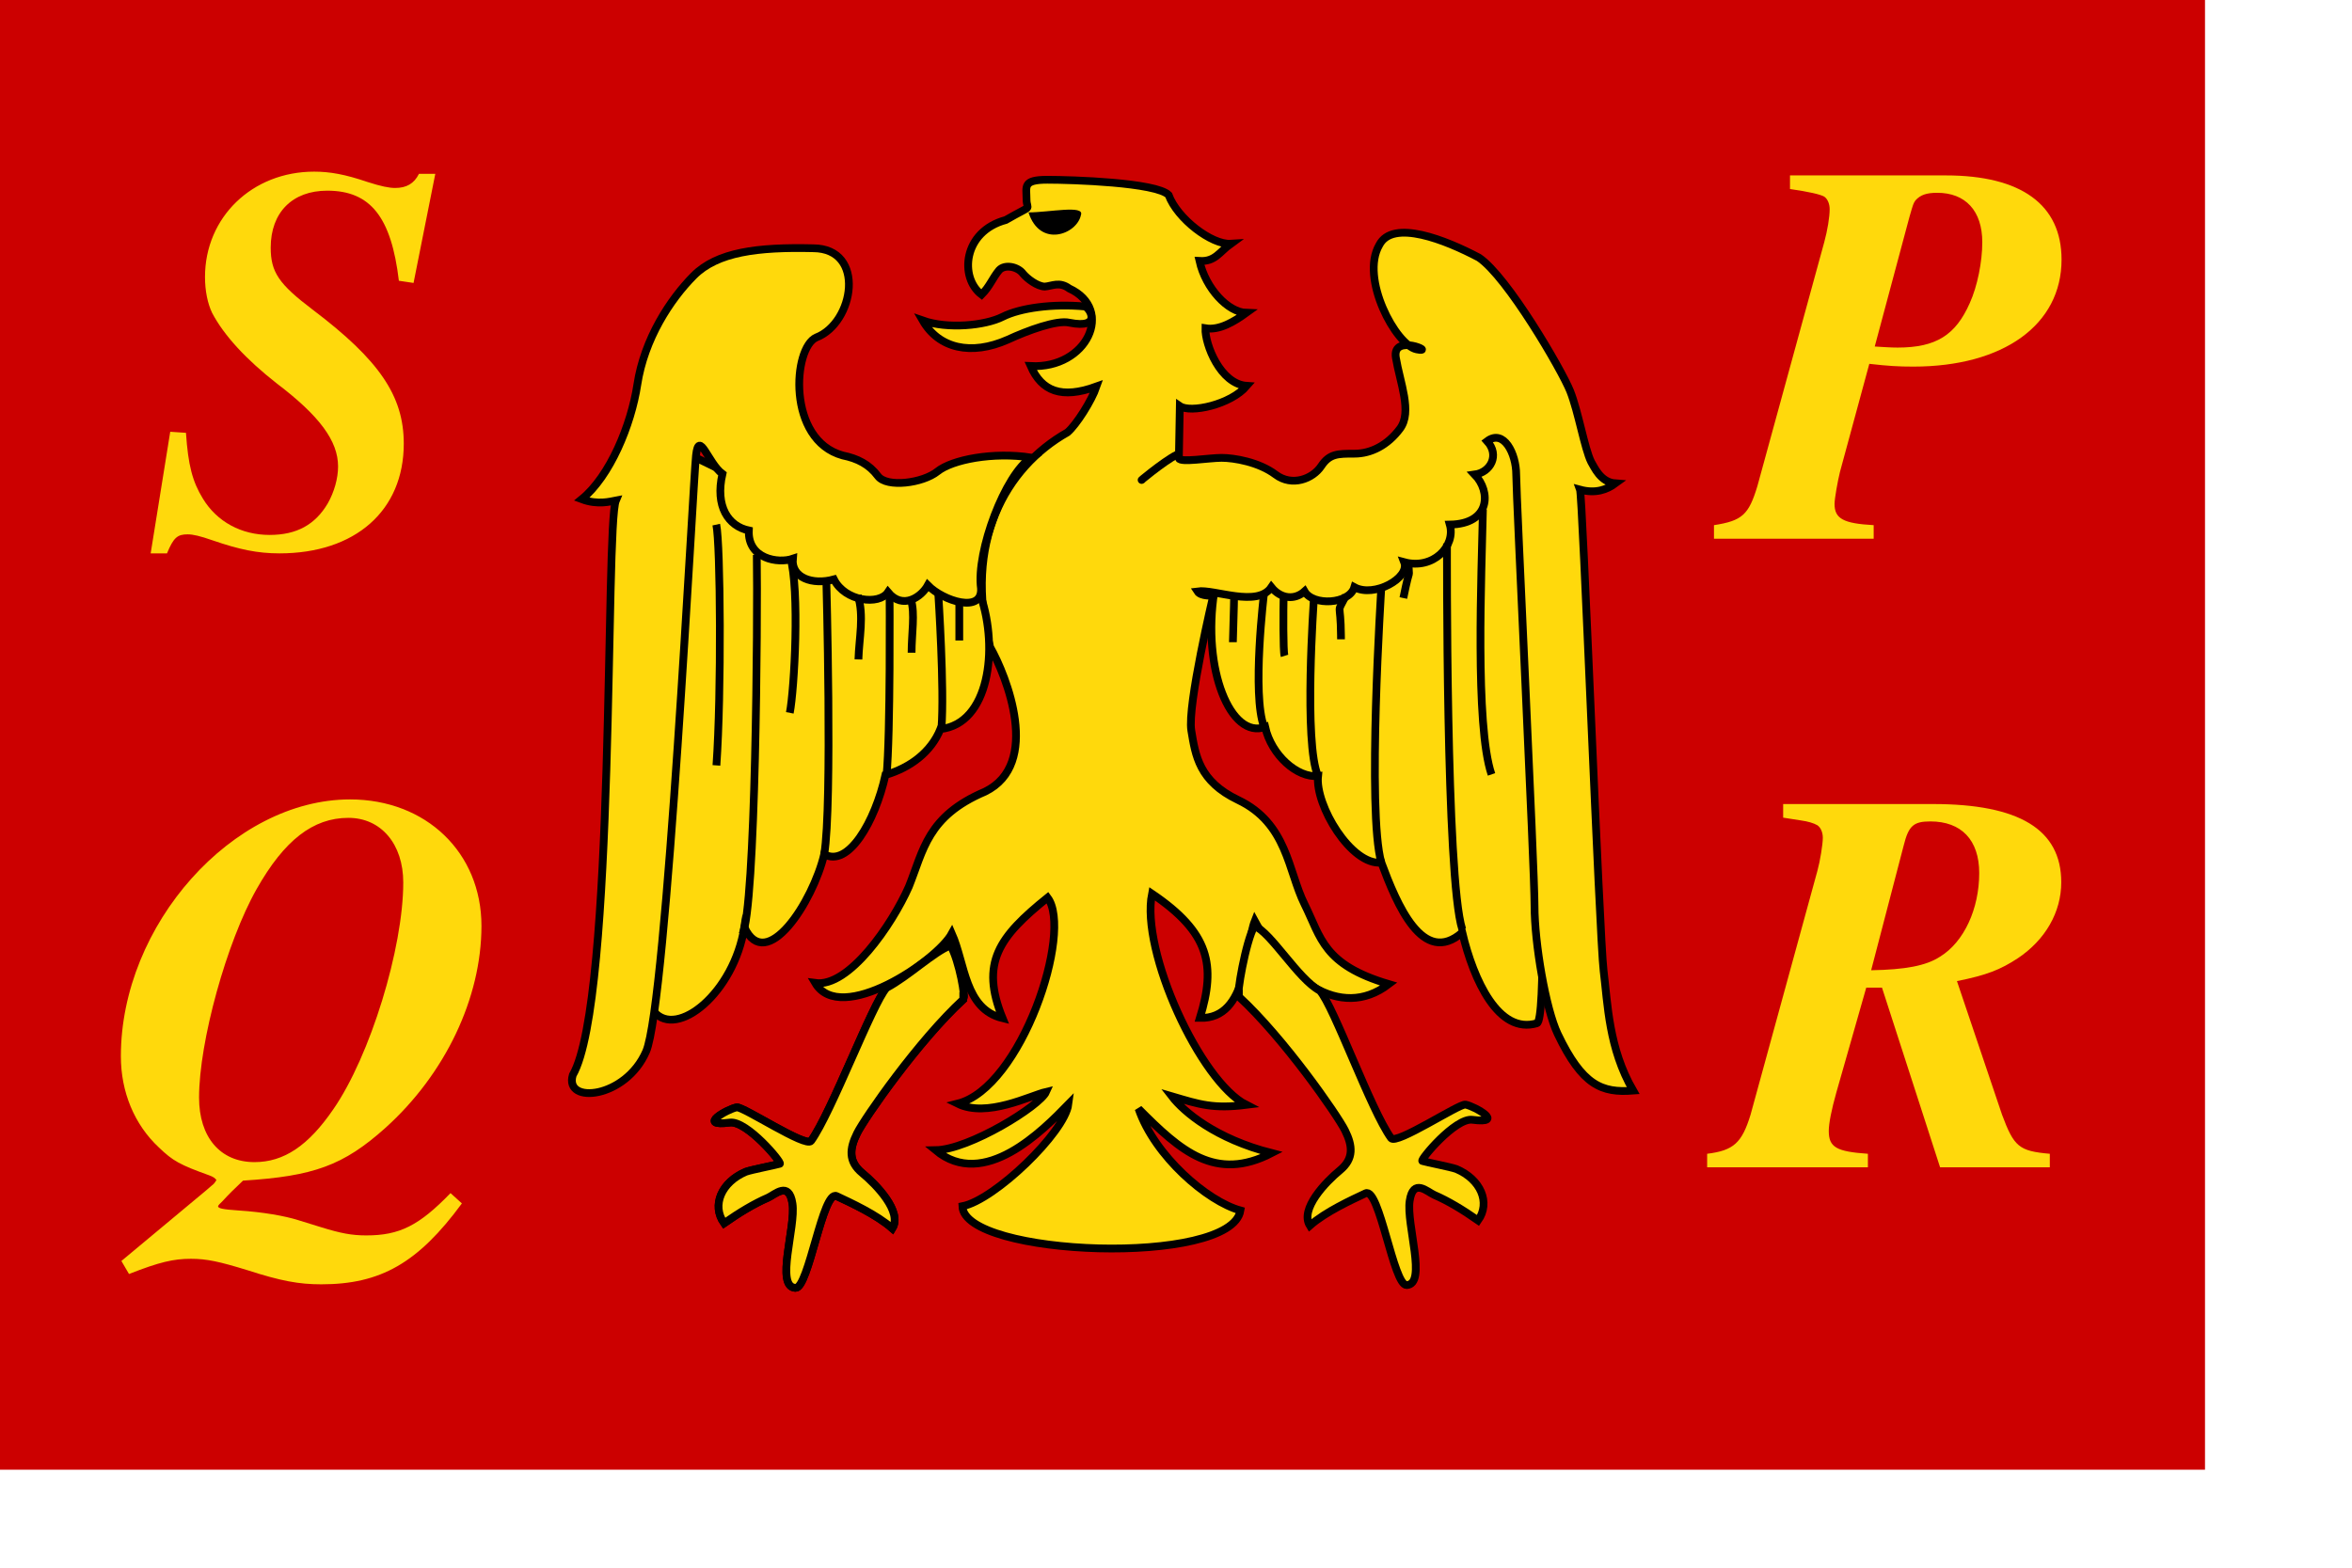
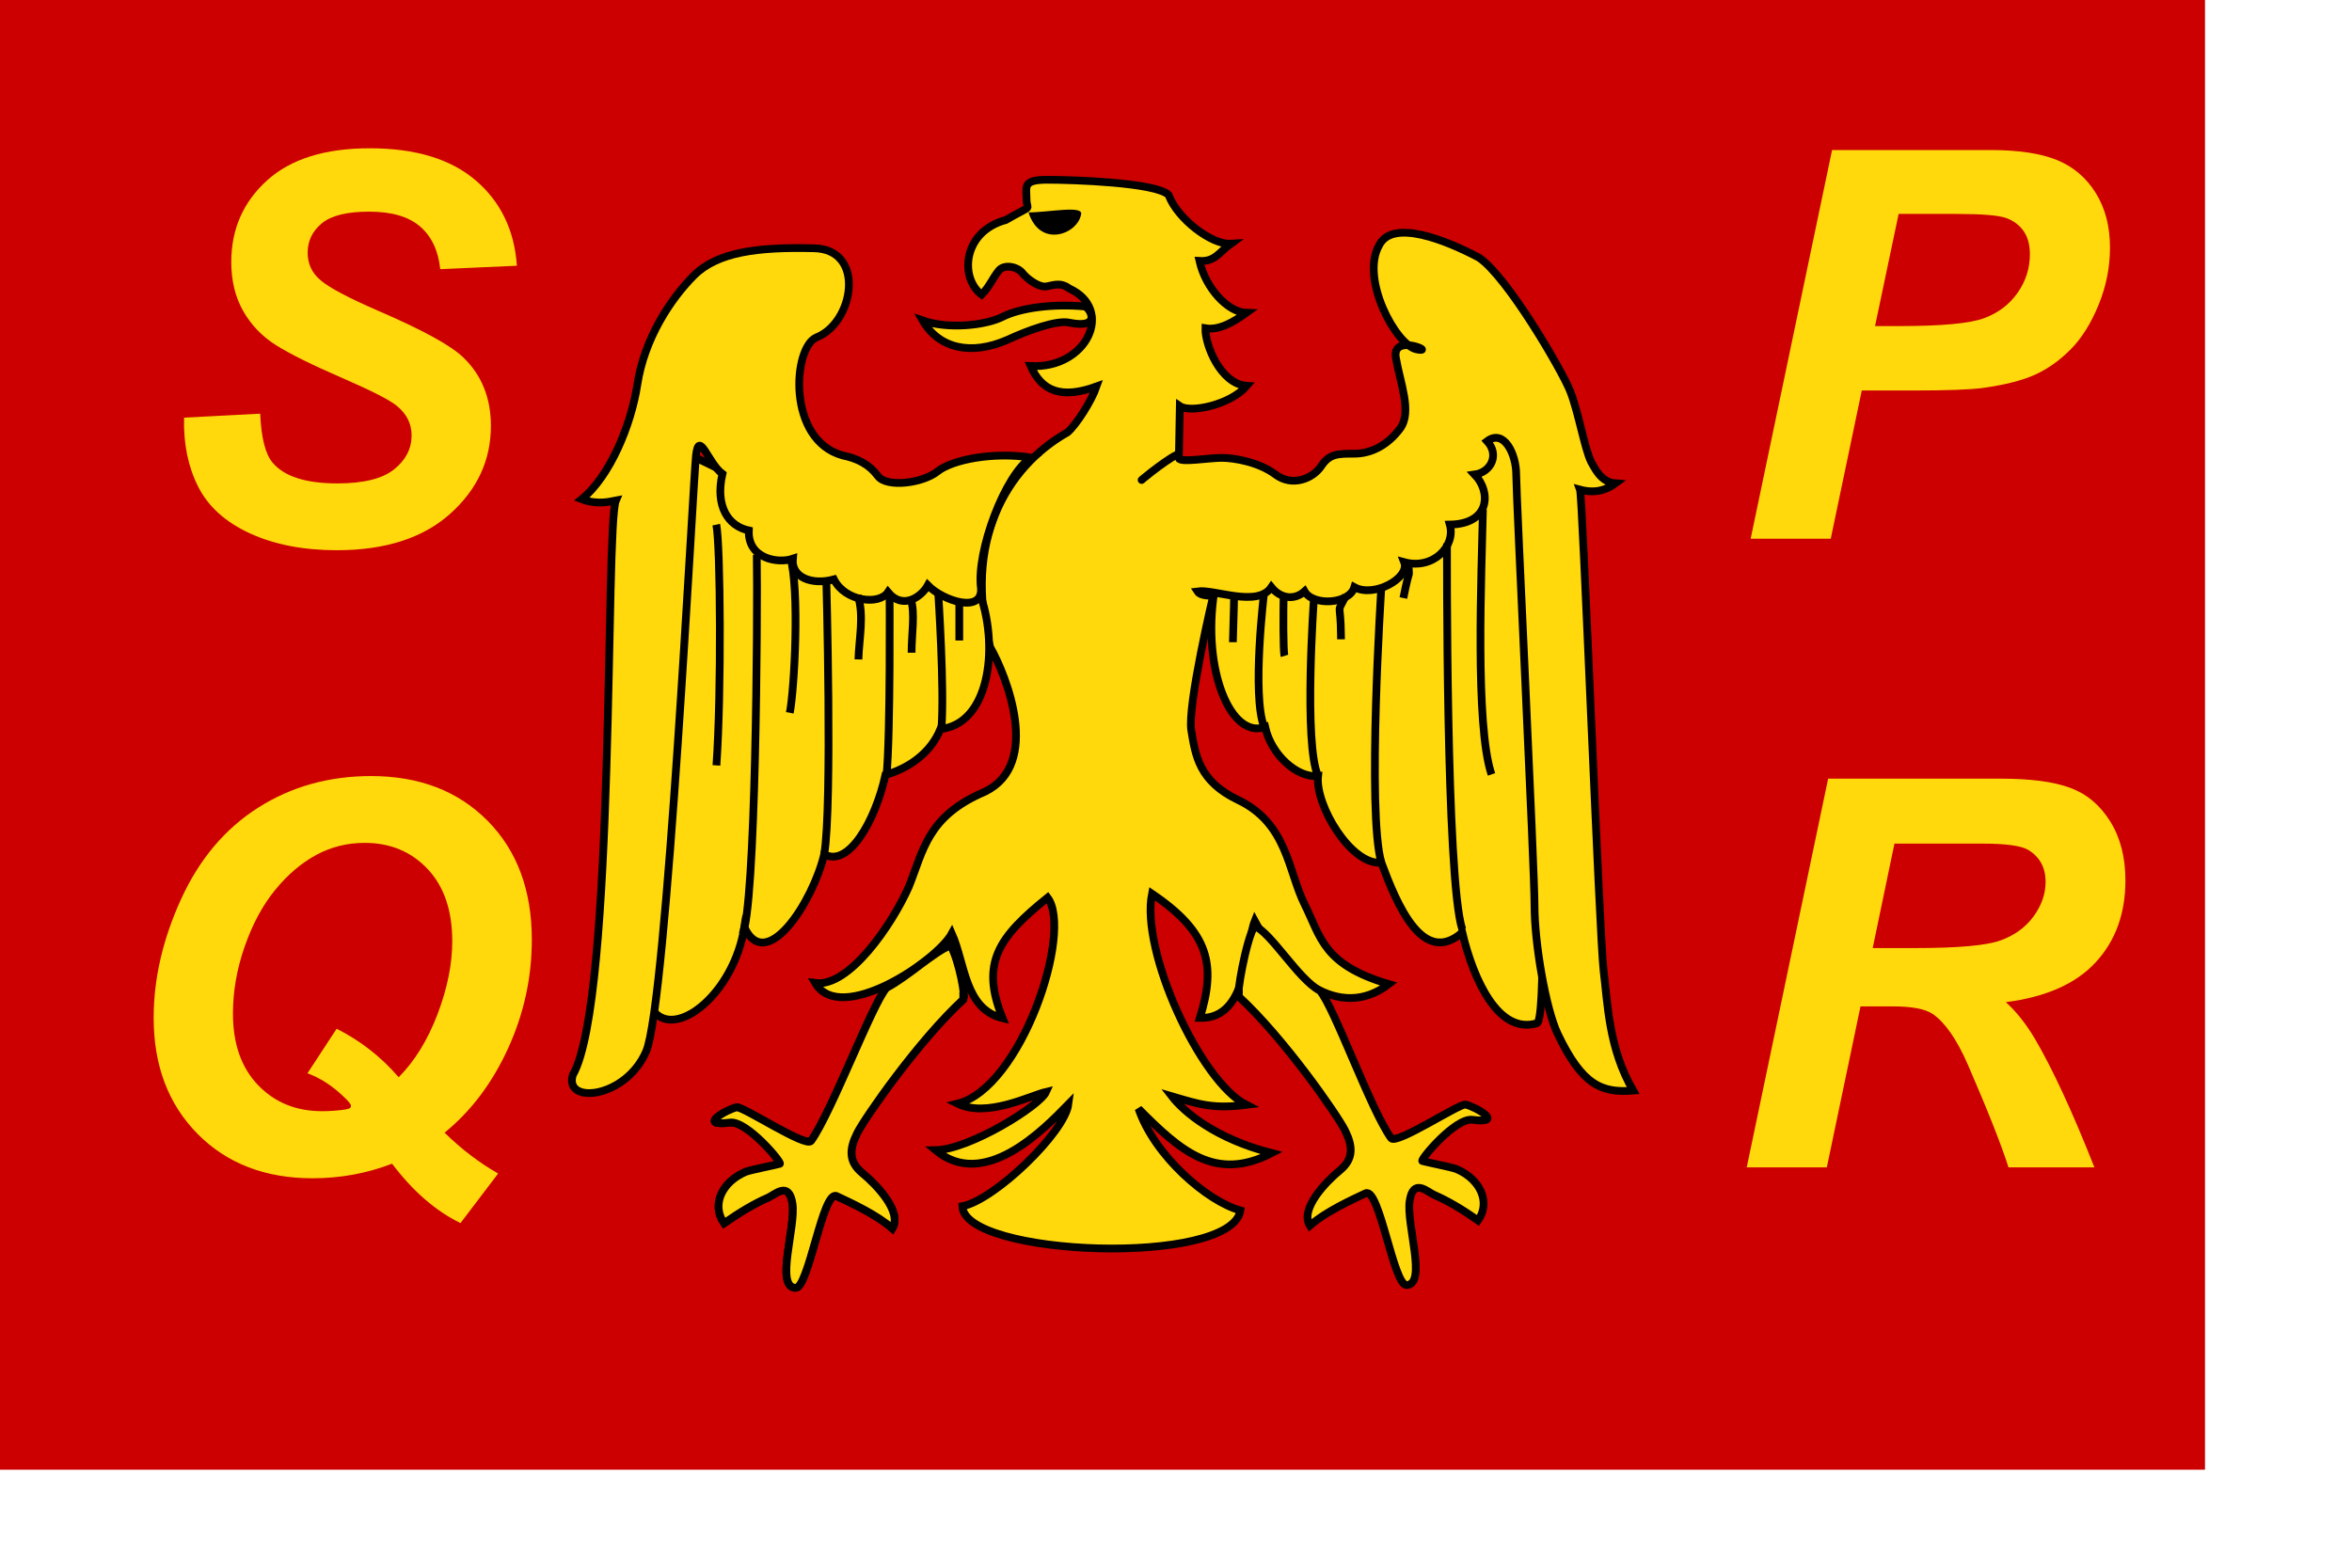
<svg xmlns="http://www.w3.org/2000/svg" id="svg554" width="165mm" height="311.81pt">
  <defs id="defs556" />
  <rect y="0" x="0" height="389.763" width="584.646" id="rect559" style="font-size:12px;fill:#cc0000;fill-rule:evenodd;stroke-width:1" />
-   <text style="font-size:144px;font-style:italic;font-weight:bold;line-height:100%;writing-mode:lr-tb;text-anchor:start;fill:#ffd90c;stroke:none;stroke-width:2;stroke-miterlimit:4;stroke-dasharray:none;stroke-opacity:1;font-family:Nimbus Roman No9 L" x="39.667" y="144.159" id="text670" xml:space="default">
-     <tspan x="39.667" y="144.159" id="tspan654">S</tspan>
-   </text>
-   <text style="font-size:144px;font-style:italic;font-weight:bold;line-height:100%;writing-mode:lr-tb;text-anchor:start;fill:#ffd90c;stroke:none;stroke-width:2;stroke-miterlimit:4;stroke-dasharray:none;stroke-opacity:1;font-family:Nimbus Roman No9 L" x="458.344" y="142.865" id="text673" xml:space="default">
-     <tspan x="458.344" y="142.865" id="tspan652">P</tspan>
-   </text>
-   <text style="font-size:144px;font-style:italic;font-weight:bold;line-height:100%;writing-mode:lr-tb;text-anchor:start;fill:#ffd90c;stroke:none;stroke-width:2;stroke-miterlimit:4;stroke-dasharray:none;stroke-opacity:1;font-family:Nimbus Roman No9 L" x="28.158" y="310.646" id="text676" xml:space="default">
-     <tspan x="28.158" y="310.646" id="tspan650">Q</tspan>
-   </text>
-   <text style="font-size:144px;font-style:italic;font-weight:bold;line-height:100%;writing-mode:lr-tb;text-anchor:start;fill:#ffd90c;stroke:none;stroke-width:2;stroke-miterlimit:4;stroke-dasharray:none;stroke-opacity:1;font-family:Nimbus Roman No9 L" x="456.811" y="309.575" id="text679" xml:space="default">
-     <tspan x="456.811" y="309.575" id="tspan656">R</tspan>
-   </text>
+   <path style="fill:#ffd90c;stroke:none;stroke-width:2;stroke-miterlimit:4;stroke-opacity:1" d="M 48.808,110.761 L 68.987,109.706 C 69.269,116.128 70.37,120.464 72.292,122.714 C 75.386,126.37 81.105,128.198 89.448,128.198 C 96.386,128.198 101.401,126.956 104.495,124.471 C 107.589,121.987 109.136,118.987 109.136,115.471 C 109.136,112.425 107.87,109.847 105.339,107.737 C 103.558,106.19 98.671,103.682 90.679,100.214 C 82.687,96.745 76.851,93.85 73.171,91.53 C 69.491,89.21 66.597,86.198 64.487,82.495 C 62.378,78.792 61.323,74.456 61.323,69.487 C 61.323,60.815 64.464,53.62 70.745,47.901 C 77.027,42.183 86.12,39.323 98.027,39.323 C 110.12,39.323 119.483,42.159 126.116,47.831 C 132.749,53.503 136.394,61.05 137.05,70.471 L 116.73,71.386 C 116.214,66.464 114.433,62.69 111.386,60.065 C 108.339,57.44 103.839,56.128 97.886,56.128 C 92.026,56.128 87.843,57.159 85.335,59.221 C 82.827,61.284 81.573,63.886 81.573,67.026 C 81.573,69.979 82.722,72.417 85.019,74.339 C 87.316,76.307 92.401,79.003 100.277,82.425 C 112.136,87.534 119.683,91.682 122.917,94.87 C 127.745,99.557 130.159,105.581 130.159,112.94 C 130.159,122.034 126.562,129.804 119.366,136.249 C 112.171,142.694 102.151,145.917 89.308,145.917 C 80.448,145.917 72.773,144.429 66.28,141.452 C 59.788,138.475 55.206,134.339 52.534,129.042 C 49.862,123.745 48.62,117.651 48.808,110.761 L 48.808,110.761 z " id="text670" />
+   <path style="fill:#ffd90c;stroke:none;stroke-width:2;stroke-miterlimit:4;stroke-opacity:1" d="M 485.414,142.865 L 464.18,142.865 L 485.766,39.787 L 527.672,39.787 C 535.125,39.787 541.019,40.666 545.356,42.424 C 549.691,44.182 553.125,47.088 555.656,51.143 C 558.187,55.197 559.453,60.037 559.453,65.662 C 559.453,70.865 558.445,75.928 556.43,80.85 C 554.414,85.772 551.941,89.709 549.012,92.662 C 546.082,95.615 542.93,97.854 539.555,99.377 C 536.18,100.9 531.633,102.061 525.914,102.857 C 522.586,103.326 516.352,103.561 507.211,103.561 L 493.641,103.561 L 485.414,142.865 z M 497.156,86.475 L 503.695,86.475 C 514.898,86.475 522.375,85.772 526.125,84.365 C 529.875,82.959 532.828,80.709 534.984,77.615 C 537.141,74.522 538.219,71.123 538.219,67.42 C 538.219,64.936 537.668,62.897 536.566,61.303 C 535.465,59.709 533.918,58.549 531.926,57.822 C 529.934,57.096 525.492,56.733 518.602,56.732 L 503.414,56.732 L 497.156,86.475 z " id="text673" />
+   <path style="fill:#ffd90c;stroke:none;stroke-width:2;stroke-miterlimit:4;stroke-opacity:1" d="M 103.955,308.607 C 100.673,309.873 97.275,310.834 93.759,311.49 C 90.244,312.146 86.611,312.475 82.861,312.475 C 70.299,312.475 60.138,308.549 52.381,300.697 C 44.623,292.846 40.744,282.592 40.744,269.935 C 40.744,259.576 43.158,249.1 47.986,238.506 C 52.814,227.912 59.623,219.814 68.412,214.213 C 77.201,208.611 87.197,205.811 98.4,205.81 C 111.15,205.811 121.439,209.76 129.267,217.658 C 137.095,225.557 141.009,236.068 141.009,249.193 C 141.009,259.225 138.912,268.834 134.717,278.021 C 130.521,287.209 124.908,294.662 117.877,300.381 C 122.377,304.787 127.111,308.396 132.08,311.209 L 122.095,324.357 C 115.533,321.17 109.486,315.92 103.955,308.607 L 103.955,308.607 z M 105.713,285.685 C 109.978,281.373 113.412,275.795 116.013,268.951 C 118.615,262.107 119.916,255.662 119.916,249.615 C 119.916,241.459 117.736,235.072 113.377,230.455 C 109.017,225.838 103.463,223.529 96.713,223.529 C 92.072,223.529 87.783,224.596 83.845,226.728 C 79.908,228.861 76.287,231.943 72.982,235.975 C 69.677,240.006 66.982,244.998 64.896,250.951 C 62.81,256.904 61.767,262.857 61.767,268.81 C 61.767,276.826 63.982,283.143 68.412,287.76 C 72.841,292.377 78.502,294.685 85.392,294.685 C 87.314,294.685 89.33,294.545 91.439,294.264 C 92.189,294.123 92.646,293.982 92.81,293.842 C 92.974,293.701 93.056,293.49 93.056,293.209 C 93.056,292.834 92.353,291.99 90.947,290.678 C 87.994,287.865 84.853,285.85 81.525,284.631 L 89.259,272.818 C 95.588,276.006 101.072,280.295 105.713,285.685 L 105.713,285.685 z " id="text676" />
+   <path style="fill:#ffd90c;stroke:none;stroke-width:2;stroke-miterlimit:4;stroke-opacity:1" d="M 484.373,309.575 L 463.139,309.575 L 484.725,206.496 L 530.498,206.496 C 538.373,206.497 544.502,207.305 548.885,208.922 C 553.268,210.54 556.807,213.504 559.502,217.817 C 562.197,222.129 563.545,227.356 563.545,233.496 C 563.545,242.262 560.92,249.493 555.67,255.188 C 550.42,260.883 542.475,264.411 531.834,265.77 C 534.553,268.207 537.107,271.418 539.498,275.403 C 544.232,283.465 549.506,294.856 555.318,309.575 L 532.537,309.575 C 530.709,303.762 527.123,294.692 521.779,282.364 C 518.873,275.707 515.779,271.231 512.498,268.934 C 510.482,267.575 506.967,266.895 501.951,266.895 L 493.303,266.895 L 484.373,309.575 z M 496.537,251.426 L 507.787,251.426 C 519.178,251.426 526.736,250.746 530.463,249.387 C 534.189,248.028 537.107,245.895 539.217,242.989 C 541.326,240.082 542.381,237.036 542.381,233.848 C 542.381,230.098 540.857,227.286 537.811,225.41 C 535.936,224.286 531.881,223.723 525.647,223.723 L 502.303,223.723 L 496.537,251.426 z " id="text679" />
  <g id="g1386" transform="translate(0.340265,0)">
    <path d="M 255.067,265.053 C 243.198,275.967 228.955,296.43 226.92,300.523 C 224.885,304.616 224.546,308.026 228.277,311.096 C 232.007,314.165 238.967,321.35 236.259,325.773 C 232.04,322.061 225.148,318.927 221.473,317.196 C 217.798,315.465 214.072,341.678 210.591,341.54 C 205.116,341.322 210.728,325.383 209.786,319.205 C 208.843,313.028 205.08,316.845 203.259,317.632 C 199.616,319.206 195.806,321.498 191.652,324.397 C 188.26,319.622 190.973,313.483 197.416,310.755 C 199.019,310.191 205.011,309.043 206.433,308.63 C 207.144,308.423 197.691,297.121 193.177,297.703 C 184.251,298.855 192.483,294.144 194.994,293.673 C 196.632,293.365 213.355,304.445 214.712,302.57 C 220.138,295.066 230.99,266.077 234.72,261.984 C 240.485,258.915 247.267,252.435 251.676,250.729 C 254.05,254.822 255.746,265.053 255.067,264.712 L 255.067,265.053 L 255.067,265.053 L 255.067,265.053 z " id="path2259" style="font-size:12px;fill:#ffd90c;fill-opacity:1;fill-rule:evenodd;stroke:#000000;stroke-width:2.056" />
    <path style="font-size:12px;fill:#ffd90c;fill-opacity:1;fill-rule:evenodd;stroke:#000000;stroke-width:2.056" id="path619" d="M 321.628,156.83 C 318.327,177.578 326.029,196.113 335.107,192.794 C 336.757,200.263 343.634,206.349 349.135,205.796 C 348.31,213.542 357.938,229.587 365.915,228.757 C 370.041,239.823 376.918,256.422 387.371,247.292 C 390.397,260.018 396.999,274.403 407.176,271.36 C 411.853,269.977 403.876,103.991 404.701,106.758 L 321.628,156.83 L 321.628,156.83 z " />
    <path style="font-size:12px;fill:#ffd90c;fill-opacity:1;fill-rule:evenodd;stroke:#000000;stroke-width:2.056" id="path1831" d="M 367.888,260.982 C 350.483,255.84 349.961,248.676 345.559,239.823 C 341.158,230.97 341.027,218.405 327.954,212.159 C 317.587,207.205 316.629,200.378 315.529,193.738 C 314.429,187.099 321.353,157.937 321.353,157.937 C 321.353,157.937 318.063,158.261 317.152,156.83 C 321.686,156.182 333.067,161.201 336.757,155.724 C 339.28,158.853 342.97,159.178 345.559,156.83 C 347.76,160.742 357.407,160.284 358.763,155.724 C 364.009,158.596 373.589,153.253 371.967,149.084 C 379.68,151.175 385.693,144.792 384.07,139.125 C 394.896,138.935 395.018,130.34 390.672,125.846 C 394.884,125.265 397.352,120.705 393.973,116.994 C 398.374,113.674 401.675,120.313 401.675,125.846 C 401.675,131.379 406.532,230.255 406.532,240.214 C 406.532,250.174 409.523,267.589 412.678,274.194 C 419.225,287.898 424.392,289.876 432.684,289.227 C 426.192,278.016 425.948,266.313 424.848,257.461 C 423.748,248.609 419.21,129.848 418.58,129.87 L 418.572,129.849 C 422.736,130.976 425.741,129.844 427.985,128.186 C 423.984,127.897 422.344,123.781 421.54,122.485 C 419.784,118.951 418.18,109.248 415.979,103.715 C 413.778,98.182 399.332,73.358 391.772,68.305 C 382.97,63.644 368.902,58.016 365.365,64.985 C 360.225,73.822 369.766,91.543 375.268,92.649 C 380.769,93.756 368.666,88.223 369.766,94.862 C 370.866,101.502 374.167,109.248 370.866,113.674 C 367.566,118.1 363.164,120.313 358.763,120.313 C 354.362,120.313 352.161,120.313 349.961,123.633 C 347.76,126.953 342.259,129.166 337.857,125.846 C 333.456,122.526 326.854,121.42 323.553,121.42 C 320.252,121.42 312.617,122.728 312.228,121.554 L 312.484,107.694 C 315.275,109.624 325.936,107.352 330.243,102.322 C 323.238,101.86 319.135,91.354 319.269,87.057 C 322.982,87.672 326.876,85.303 330.115,82.96 C 325.282,82.811 319.347,76.549 317.692,69.2 C 321.85,69.456 322.929,66.854 325.996,64.638 C 320.933,64.959 311.823,58.012 309.505,51.7 C 306.204,48.381 283.942,47.671 277.34,47.671 C 270.738,47.671 271.839,49.493 271.839,52.813 C 271.839,56.132 274.04,53.919 266.337,58.345 C 254.94,61.402 254.034,73.697 259.93,78.135 C 262.131,75.922 262.756,73.835 264.587,71.63 C 266.14,69.975 269.585,70.751 270.914,72.585 C 272.037,73.94 274.718,75.955 276.67,76.004 C 278.658,75.855 280.547,74.586 283.17,76.509 C 295.218,82.048 287.905,97.852 272.939,97.075 C 275.868,103.732 281.058,105.88 290.397,102.493 C 289.091,106.277 285.086,112.613 282.703,114.658 C 266.191,123.997 255.067,143.908 262.192,171.607 C 266.593,179.353 275.814,202.632 260.836,209.945 C 245.498,216.462 244.52,225.505 240.642,235.14 C 236.164,245.248 224.754,261.933 215.807,260.681 C 222.52,272.088 248.088,254.801 252.034,247.569 C 255.59,255.595 255.445,267.599 265.493,270.025 C 259.501,255.326 264.527,248.446 277.423,238.042 C 284.226,247.029 270.481,288.495 253.556,292.681 C 261.348,296.527 272.847,290.527 277.048,289.554 C 275.414,293.276 256.651,304.893 247.715,305.027 C 260.564,315.725 276.14,299.799 282.942,292.835 C 281.964,300.347 263.331,318.261 254.828,319.893 C 255.272,333.262 326.082,335.934 328.561,321.012 C 319.759,318.608 305.816,306.583 301.547,294.045 C 312.687,305.28 321.942,313.483 336.847,305.793 C 322.008,302.015 313.587,294.924 310.35,290.725 C 317.757,292.904 321.303,294.112 330.106,293.005 C 317.901,286.813 302.045,252.253 305.105,237.011 C 320.372,247.349 322.114,255.982 317.803,269.958 C 330.787,270.292 329.822,250.632 332.356,244.249 C 340.336,258.993 354.728,271.02 367.888,260.982 L 367.888,260.982 L 367.888,260.982 L 367.888,260.982 L 367.888,260.982 L 367.888,260.982 L 367.888,260.982 L 367.888,260.982 L 367.888,260.982 L 367.888,260.982 L 367.888,260.982 L 367.888,260.982 L 367.888,260.982 L 367.888,260.982 z " />
    <path style="font-size:12px;fill:#ffd90c;fill-opacity:1;fill-rule:evenodd;stroke:#000000;stroke-width:2.056" id="path1832" d="M 287.294,81.274 C 278.735,80.491 270.177,81.665 265.509,84.013 C 260.84,86.36 250.921,87.338 244.307,84.991 C 248.586,92.424 257.145,94.38 266.87,90.077 C 272.212,87.605 279.902,84.795 283.209,85.577 C 291.962,87.338 288.655,81.665 287.294,81.274 L 287.294,81.274 z " />
    <path style="font-size:12px;fill:#ffd90c;fill-opacity:1;fill-rule:evenodd;stroke:#000000;stroke-width:2.056" id="path611" d="M 259.736,158.213 C 264.412,172.045 261.936,191.964 249.008,193.347 C 246.532,199.433 241.03,203.583 234.429,205.519 C 231.678,217.968 224.526,230.14 218.199,226.544 C 215.173,239.27 202.795,258.358 197.018,245.909 C 194.268,263.338 179.138,275.51 173.087,268.317 C 168.135,262.508 179.138,118.93 179.138,118.93 L 259.736,158.213 L 259.736,158.213 z " />
    <path style="font-size:12px;fill:#ffd90c;fill-opacity:1;fill-rule:evenodd;stroke:#000000;stroke-width:2.056" id="path610" d="M 273.088,121.342 C 262.974,119.777 252.121,121.895 248.231,125.025 C 244.341,128.155 234.776,129.396 232.442,126.266 C 230.108,123.136 226.996,121.571 223.106,120.788 C 208.213,116.686 209.919,92.152 216.103,89.49 C 226.126,85.625 229.345,65.907 215.278,65.834 C 200.493,65.482 189.831,66.846 183.607,73.106 C 177.382,79.365 170.497,89.847 168.643,102.009 C 167.015,112.697 161.39,126.305 153.908,132.391 C 158.216,133.997 161.575,132.97 162.969,132.715 C 160.085,139.512 162.938,265.386 151.527,285.106 C 149.192,292.931 165.531,291.365 170.977,278.846 C 176.424,266.327 183.426,127.831 184.204,120.788 C 184.982,113.746 187.402,122.867 191.207,125.673 C 189.233,134.288 192.754,139.536 198.208,140.682 C 197.886,148.191 205.942,149.519 209.879,148.175 C 209.415,153.194 215.05,155.225 220.772,153.652 C 223.742,159.548 232.772,160.56 235.099,157.058 C 239.075,161.856 244.026,158.213 245.668,155.217 C 249.786,159.414 260.171,162.719 259.768,156.039 C 258.437,146.336 266.164,125.768 273.088,121.342 L 273.088,121.342 L 273.088,121.342 z " />
    <path style="font-size:12px;fill:#ffd90c;fill-opacity:1;fill-rule:evenodd;stroke:#000000;stroke-width:2.056" id="path612" d="M 200.319,147.148 C 200.594,163.746 200.044,241.206 196.468,247.846" />
    <path style="font-size:12px;fill:#ffd90c;fill-opacity:1;fill-rule:evenodd;stroke:#000000;stroke-width:2.056" id="path616" d="M 218.199,226.544 C 220.4,213.542 218.75,153.51 218.75,153.51" />
    <path style="font-size:12px;fill:#ffd90c;fill-opacity:1;fill-rule:evenodd;stroke:#000000;stroke-width:2.056" id="path617" d="M 234.704,205.796 C 235.804,194.73 235.529,157.383 235.529,157.383" />
    <path style="font-size:12px;fill:#ffd90c;fill-opacity:1;fill-rule:evenodd;stroke:#000000;stroke-width:2.056" id="path618" d="M 249.283,193.07 C 250.108,182.835 248.458,157.66 248.458,157.66" />
    <path style="font-size:12px;fill:#ffd90c;fill-opacity:1;fill-rule:evenodd;stroke:#000000;stroke-width:2.056" id="path620" d="M 334.831,192.794 C 331.53,184.218 334.831,157.107 334.831,157.107" />
    <path style="font-size:12px;fill:#ffd90c;fill-opacity:1;fill-rule:evenodd;stroke:#000000;stroke-width:2.056" id="path621" d="M 349.135,205.796 C 345.285,197.22 348.035,158.767 348.035,158.767" />
    <path style="font-size:12px;fill:#ffd90c;fill-opacity:1;fill-rule:evenodd;stroke:#000000;stroke-width:2.056" id="path622" d="M 365.915,228.757 C 362.064,215.478 365.915,155.724 365.915,155.724" />
    <path style="font-size:12px;fill:#ffd90c;fill-opacity:1;fill-rule:evenodd;stroke:#000000;stroke-width:2.056" id="path623" d="M 387.371,246.462 C 382.97,232.907 383.325,144.125 383.325,144.125" />
    <path style="font-size:12px;fill:#ffd90c;fill-opacity:1;fill-rule:evenodd;stroke:#000000;stroke-width:2.056" id="path849" d="M 189.617,202.982 C 190.973,183.883 190.7,144.387 189.579,139.129" />
    <path style="font-size:12px;fill:#ffd90c;fill-opacity:1;fill-rule:evenodd;stroke:#000000;stroke-width:2.056" id="path850" d="M 392.85,135.103 C 392.511,151.814 390.716,192.409 395.125,205.369" />
    <path style="font-size:12px;fill:#ffd90c;fill-opacity:1;fill-rule:evenodd;stroke:#000000;stroke-width:2.056" id="path852" d="M 255.067,265.053 C 243.198,275.967 228.955,296.43 226.92,300.523 C 224.885,304.616 224.546,308.026 228.277,311.096 C 232.007,314.165 238.967,321.35 236.259,325.773 C 232.04,322.061 225.148,318.927 221.473,317.196 C 217.798,315.465 214.072,341.678 210.591,341.54 C 205.116,341.322 210.728,325.383 209.786,319.205 C 208.843,313.028 205.08,316.845 203.259,317.632 C 199.616,319.206 195.806,321.498 191.652,324.397 C 188.26,319.622 190.973,313.483 197.416,310.755 C 199.019,310.191 205.011,309.043 206.433,308.63 C 207.144,308.423 197.691,297.121 193.177,297.703 C 184.251,298.855 192.483,294.144 194.994,293.673 C 196.632,293.365 213.355,304.445 214.712,302.57 C 220.138,295.066 230.99,266.077 234.72,261.984 C 240.485,258.915 247.267,252.435 251.676,250.729 C 254.05,254.822 255.746,265.053 255.067,264.712 L 255.067,265.053 L 255.067,265.053 L 255.067,265.053 z " />
    <path style="fill:#000000;fill-opacity:1;fill-rule:evenodd;stroke:none;stroke-width:1pt;stroke-linecap:butt;stroke-linejoin:miter;stroke-opacity:1" id="path861" d="M 272.362,56.329 C 275.415,65.878 285.249,62.127 286.267,57.011 C 287.284,54.282 277.789,56.329 272.362,56.329 L 272.362,56.329 z " />
    <path style="font-size:12px;fill:#ffd90c;fill-opacity:1;fill-rule:evenodd;stroke:#000000;stroke-width:2.056" id="path862" d="M 311.663,120.598 C 308.07,122.405 300.768,128.544 302.656,127.073" />
    <path style="font-size:12px;fill:#ffd90c;fill-opacity:1;fill-rule:evenodd;stroke:#000000;stroke-width:2.056" id="path863" d="M 373.157,148.944 C 373.157,155.032 373.799,148.47 371.754,158.601" />
    <path style="font-size:12px;fill:#ffd90c;fill-opacity:1;fill-rule:evenodd;stroke:#000000;stroke-width:2.056" id="path864" d="M 356.503,157.963 C 353.876,163.245 355.14,159.019 355.212,168.526 C 355.209,168.188 355.22,169.202 355.221,169.54" />
    <path style="font-size:12px;fill:#ffd90c;fill-opacity:1;fill-rule:evenodd;stroke:#000000;stroke-width:2.056" id="path865" d="M 340.008,157.882 C 339.928,161.838 339.848,172.659 340.248,173.937" />
    <path style="font-size:12px;fill:#ffd90c;fill-opacity:1;fill-rule:evenodd;stroke:#000000;stroke-width:2.056" id="path866" d="M 326.876,157.963 C 326.876,160.089 326.556,169.383 326.556,170.302" />
    <path style="font-size:12px;fill:#ffd90c;fill-opacity:1;fill-rule:evenodd;stroke:#000000;stroke-width:2.056" id="path867" d="M 209.173,147.655 C 211.735,156.4 210.293,182.831 209.072,189.039" />
    <path style="font-size:12px;fill:#ffd90c;fill-opacity:1;fill-rule:evenodd;stroke:#000000;stroke-width:2.056" id="path868" d="M 227.108,157.963 C 228.833,163.165 227.418,169.417 227.269,174.878" />
    <path style="font-size:12px;fill:#ffd90c;fill-opacity:1;fill-rule:evenodd;stroke:#000000;stroke-width:2.056" id="path869" d="M 241.201,159.09 C 242.322,162.634 241.361,168.111 241.361,173.105" />
    <path style="font-size:12px;fill:#ffd90c;fill-opacity:1;fill-rule:evenodd;stroke:#000000;stroke-width:2.056" id="path870" d="M 254.012,159.251 C 254.012,162.786 254.012,166.322 254.012,169.857" />
    <path d="M 328.145,264.317 C 340.015,275.23 354.258,295.694 356.292,299.786 C 358.327,303.879 358.666,307.289 354.936,310.359 C 351.205,313.429 344.246,320.614 346.953,325.037 C 351.172,321.324 358.065,318.191 361.739,316.46 C 365.414,314.729 369.141,340.942 372.621,340.803 C 378.096,340.585 372.484,324.646 373.427,318.469 C 374.369,312.291 378.132,316.108 379.954,316.895 C 383.596,318.47 387.407,320.761 391.561,323.66 C 394.952,318.885 392.239,312.747 385.796,310.018 C 384.193,309.454 378.201,308.306 376.779,307.893 C 376.068,307.686 385.521,296.384 390.035,296.967 C 398.961,298.118 390.73,293.408 388.219,292.936 C 386.58,292.629 369.857,303.709 368.501,301.833 C 363.075,294.33 353.328,266.814 349.598,262.721 C 343.833,259.651 336.682,247.278 332.273,245.572 C 329.899,249.665 327.467,264.317 328.145,263.976 L 328.145,264.317 L 328.145,264.317 L 328.145,264.317 z " id="path2261" style="font-size:12px;fill:#ffd90c;fill-opacity:1;fill-rule:evenodd;stroke:#000000;stroke-width:2.056" />
  </g>
</svg>
